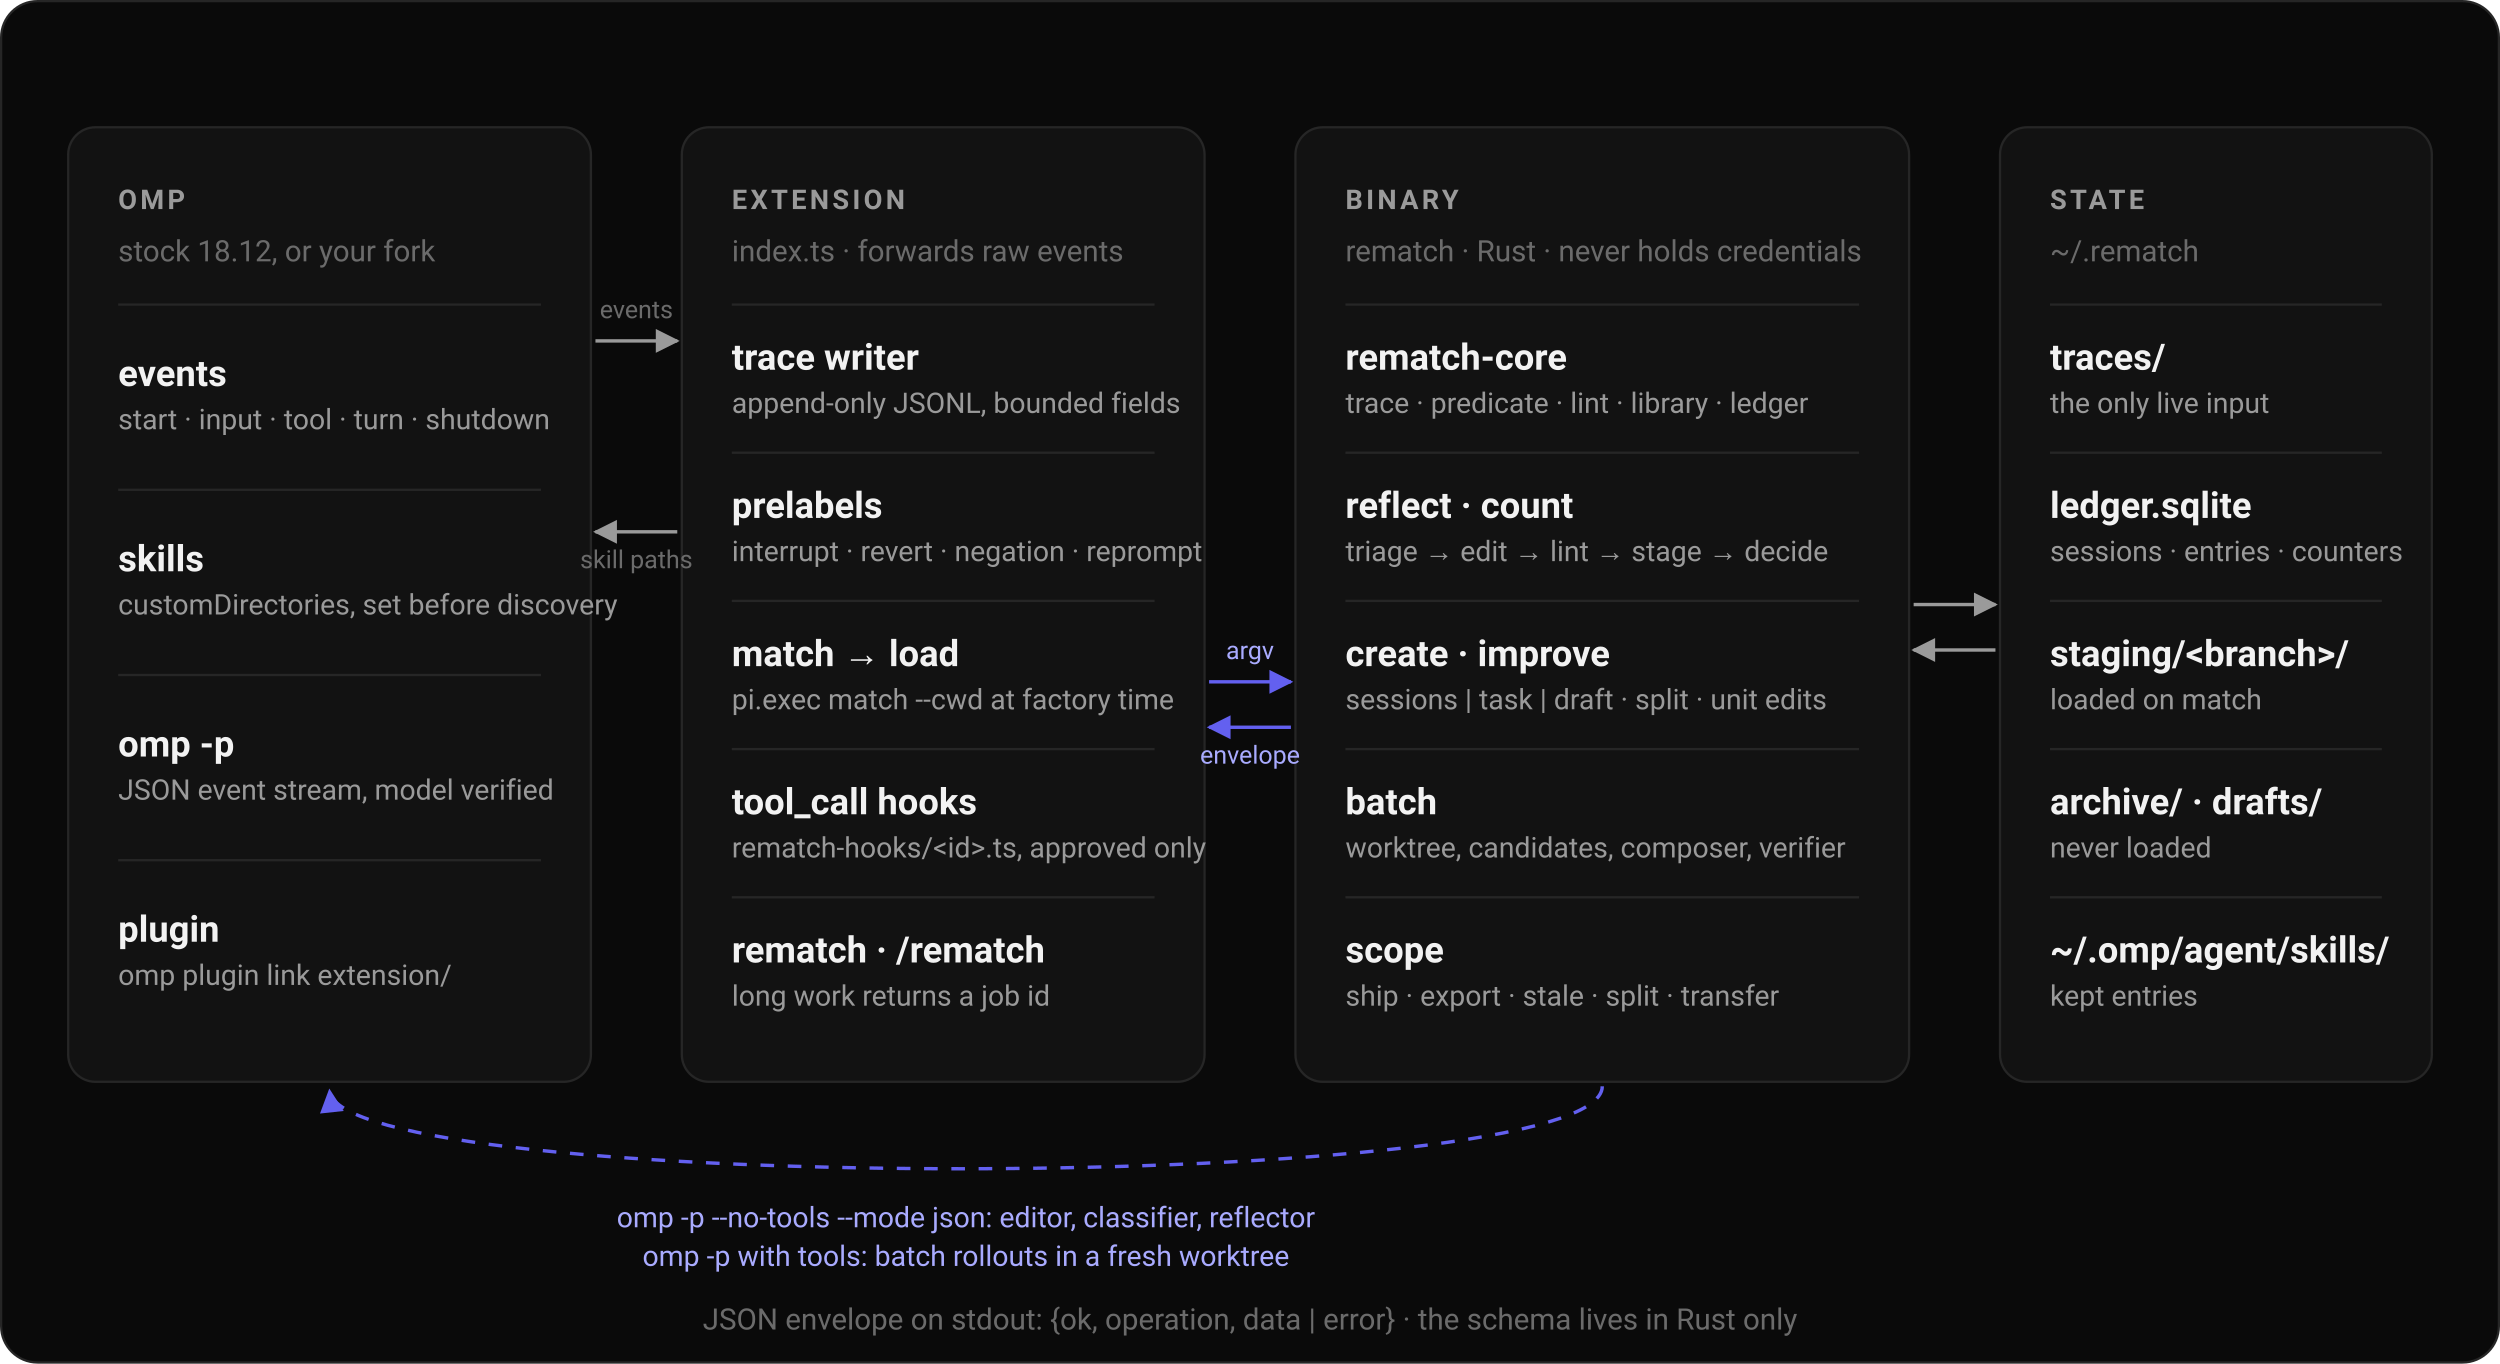
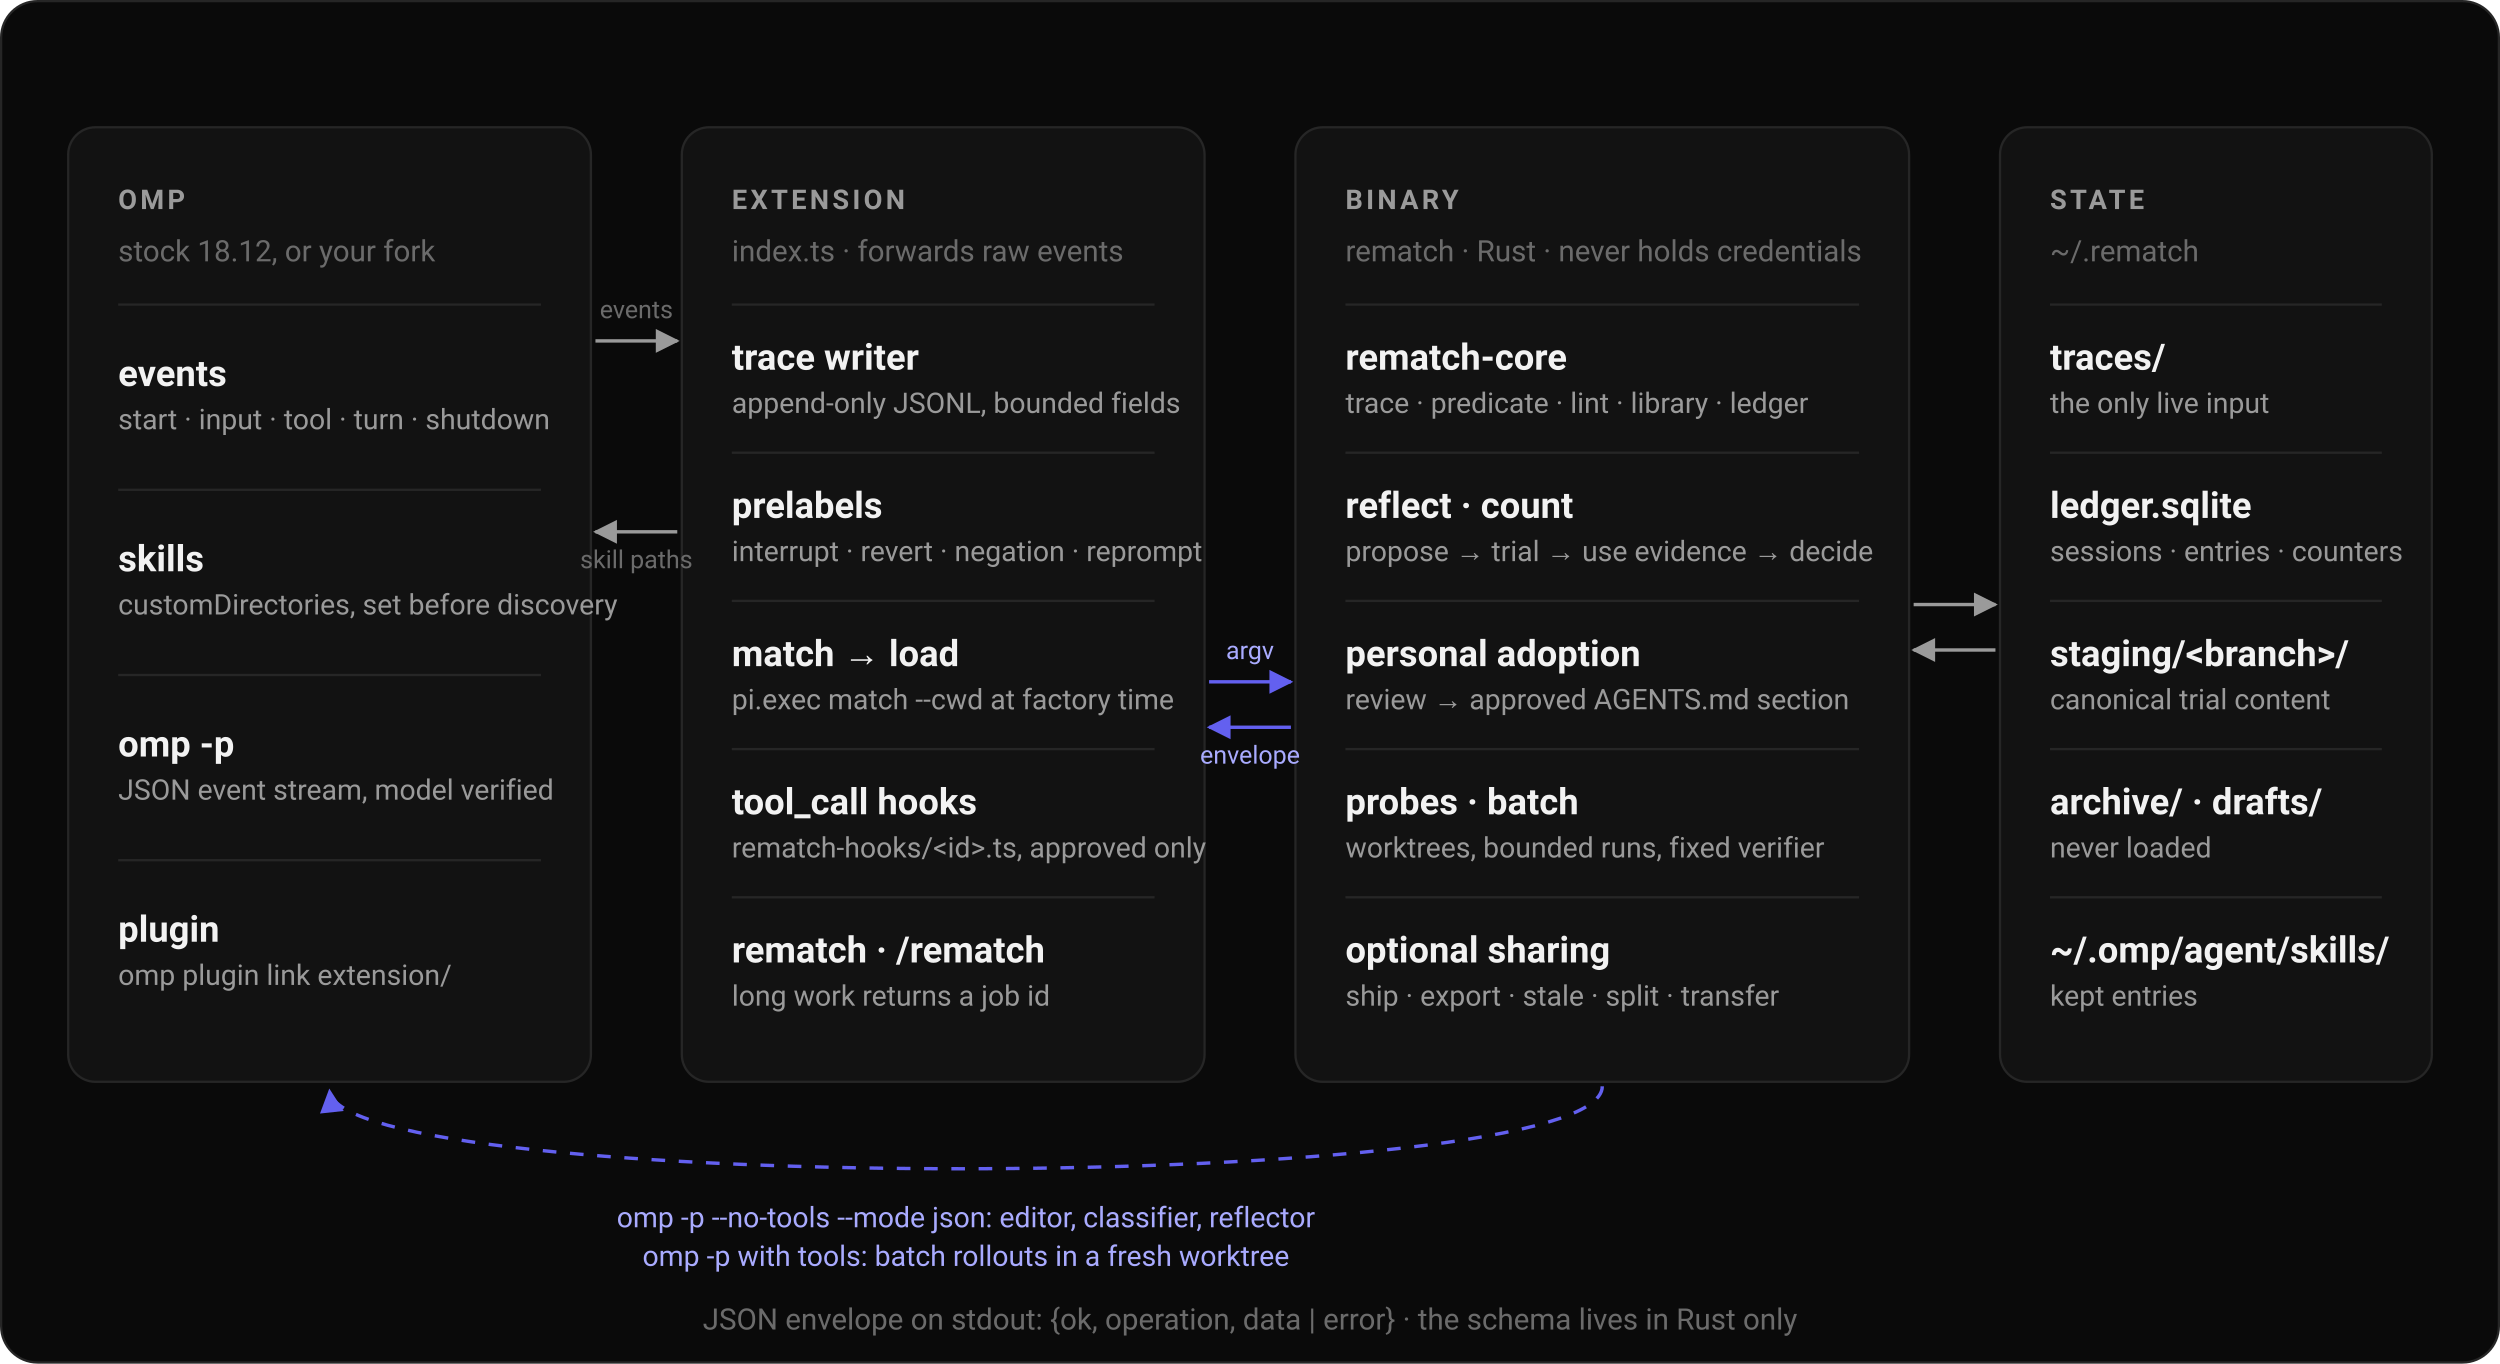
<svg xmlns="http://www.w3.org/2000/svg" viewBox="0 0 1100 600" width="1100" height="600" role="img" aria-labelledby="title desc">
  <defs>
    <marker id="arrow" viewBox="0 0 10 10" refX="9" refY="5" markerWidth="7" markerHeight="7" orient="auto-start-reverse">
      <path d="M0 0L10 5L0 10z" fill="#9a9a9a" />
    </marker>
    <marker id="arrow-accent" viewBox="0 0 10 10" refX="9" refY="5" markerWidth="7" markerHeight="7" orient="auto-start-reverse">
      <path d="M0 0L10 5L0 10z" fill="#6360f0" />
    </marker>
  </defs>
  <g font-family="system-ui, -apple-system, 'Segoe UI', Roboto, 'Helvetica Neue', Arial, sans-serif">
    <rect x="0.5" y="0.5" width="1099" height="599" rx="16" fill="#0a0a0a" stroke="#262626" />
    <rect x="30" y="56" width="230" height="420" rx="12" fill="#121212" stroke="#262626" />
    <text x="52" y="92" font-size="12" font-weight="600" letter-spacing="0.12em" fill="#9a9a9a">OMP</text>
    <text x="52" y="115" font-size="13" fill="#6b6b6b">stock 18.12, or your fork</text>
    <line x1="52" y1="134" x2="238" y2="134" stroke="#262626" />
    <text x="52" y="169.86" font-size="16" font-weight="600" fill="#f2f2f2">events</text>
    <text x="52" y="188.86" font-size="12.5" fill="#9a9a9a">start · input · tool · turn · shutdown</text>
    <line x1="52" y1="215.5" x2="238" y2="215.5" stroke="#262626" />
    <text x="52" y="251.36" font-size="16" font-weight="600" fill="#f2f2f2">skills</text>
    <text x="52" y="270.36" font-size="12.5" fill="#9a9a9a">customDirectories, set before discovery</text>
    <line x1="52" y1="297.0" x2="238" y2="297.0" stroke="#262626" />
    <text x="52" y="332.86" font-size="16" font-weight="600" fill="#f2f2f2">omp -p</text>
    <text x="52" y="351.86" font-size="12.5" fill="#9a9a9a">JSON event stream, model verified</text>
    <line x1="52" y1="378.5" x2="238" y2="378.5" stroke="#262626" />
    <text x="52" y="414.36" font-size="16" font-weight="600" fill="#f2f2f2">plugin</text>
    <text x="52" y="433.36" font-size="12.5" fill="#9a9a9a">omp plugin link extension/</text>
    <rect x="300" y="56" width="230" height="420" rx="12" fill="#121212" stroke="#262626" />
    <text x="322" y="92" font-size="12" font-weight="600" letter-spacing="0.12em" fill="#9a9a9a">EXTENSION</text>
    <text x="322" y="115" font-size="13" fill="#6b6b6b">index.ts · forwards raw events</text>
    <line x1="322" y1="134" x2="508" y2="134" stroke="#262626" />
    <text x="322" y="162.688" font-size="16" font-weight="600" fill="#f2f2f2">trace writer</text>
    <text x="322" y="181.688" font-size="12.5" fill="#9a9a9a">append-only JSONL, bounded fields</text>
    <line x1="322" y1="199.2" x2="508" y2="199.2" stroke="#262626" />
    <text x="322" y="227.888" font-size="16" font-weight="600" fill="#f2f2f2">prelabels</text>
    <text x="322" y="246.888" font-size="12.5" fill="#9a9a9a">interrupt · revert · negation · reprompt</text>
    <line x1="322" y1="264.4" x2="508" y2="264.4" stroke="#262626" />
    <text x="322" y="293.088" font-size="16" font-weight="600" fill="#f2f2f2">match → load</text>
    <text x="322" y="312.088" font-size="12.5" fill="#9a9a9a">pi.exec match --cwd at factory time</text>
    <line x1="322" y1="329.6" x2="508" y2="329.6" stroke="#262626" />
    <text x="322" y="358.288" font-size="16" font-weight="600" fill="#f2f2f2">tool_call hooks</text>
    <text x="322" y="377.288" font-size="12.5" fill="#9a9a9a">rematch-hooks/&lt;id&gt;.ts, approved only</text>
    <line x1="322" y1="394.8" x2="508" y2="394.8" stroke="#262626" />
    <text x="322" y="423.488" font-size="16" font-weight="600" fill="#f2f2f2">rematch · /rematch</text>
    <text x="322" y="442.488" font-size="12.5" fill="#9a9a9a">long work returns a job id</text>
    <rect x="570" y="56" width="270" height="420" rx="12" fill="#121212" stroke="#262626" />
    <text x="592" y="92" font-size="12" font-weight="600" letter-spacing="0.12em" fill="#9a9a9a">BINARY</text>
    <text x="592" y="115" font-size="13" fill="#6b6b6b">rematch · Rust · never holds credentials</text>
    <line x1="592" y1="134" x2="818" y2="134" stroke="#262626" />
    <text x="592" y="162.688" font-size="16" font-weight="600" fill="#f2f2f2">rematch-core</text>
    <text x="592" y="181.688" font-size="12.5" fill="#9a9a9a">trace · predicate · lint · library · ledger</text>
    <line x1="592" y1="199.2" x2="818" y2="199.2" stroke="#262626" />
    <text x="592" y="227.888" font-size="16" font-weight="600" fill="#f2f2f2">reflect · count</text>
-     <text x="592" y="246.888" font-size="12.5" fill="#9a9a9a">triage → edit → lint → stage → decide</text>
+     <text x="592" y="246.888" font-size="12.5" fill="#9a9a9a">propose → trial → use evidence → decide</text>
    <line x1="592" y1="264.4" x2="818" y2="264.4" stroke="#262626" />
-     <text x="592" y="293.088" font-size="16" font-weight="600" fill="#f2f2f2">create · improve</text>
-     <text x="592" y="312.088" font-size="12.5" fill="#9a9a9a">sessions | task | draft · split · unit edits</text>
+     <text x="592" y="293.088" font-size="16" font-weight="600" fill="#f2f2f2">personal adoption</text>
+     <text x="592" y="312.088" font-size="12.5" fill="#9a9a9a">review → approved AGENTS.md section</text>
    <line x1="592" y1="329.6" x2="818" y2="329.6" stroke="#262626" />
-     <text x="592" y="358.288" font-size="16" font-weight="600" fill="#f2f2f2">batch</text>
-     <text x="592" y="377.288" font-size="12.5" fill="#9a9a9a">worktree, candidates, composer, verifier</text>
+     <text x="592" y="358.288" font-size="16" font-weight="600" fill="#f2f2f2">probes · batch</text>
+     <text x="592" y="377.288" font-size="12.5" fill="#9a9a9a">worktrees, bounded runs, fixed verifier</text>
    <line x1="592" y1="394.8" x2="818" y2="394.8" stroke="#262626" />
-     <text x="592" y="423.488" font-size="16" font-weight="600" fill="#f2f2f2">scope</text>
+     <text x="592" y="423.488" font-size="16" font-weight="600" fill="#f2f2f2">optional sharing</text>
    <text x="592" y="442.488" font-size="12.5" fill="#9a9a9a">ship · export · stale · split · transfer</text>
    <rect x="880" y="56" width="190" height="420" rx="12" fill="#121212" stroke="#262626" />
    <text x="902" y="92" font-size="12" font-weight="600" letter-spacing="0.12em" fill="#9a9a9a">STATE</text>
    <text x="902" y="115" font-size="13" fill="#6b6b6b">~/.rematch</text>
    <line x1="902" y1="134" x2="1048" y2="134" stroke="#262626" />
    <text x="902" y="162.688" font-size="16" font-weight="600" fill="#f2f2f2">traces/</text>
    <text x="902" y="181.688" font-size="12.5" fill="#9a9a9a">the only live input</text>
    <line x1="902" y1="199.2" x2="1048" y2="199.2" stroke="#262626" />
    <text x="902" y="227.888" font-size="16" font-weight="600" fill="#f2f2f2">ledger.sqlite</text>
    <text x="902" y="246.888" font-size="12.5" fill="#9a9a9a">sessions · entries · counters</text>
    <line x1="902" y1="264.4" x2="1048" y2="264.4" stroke="#262626" />
    <text x="902" y="293.088" font-size="16" font-weight="600" fill="#f2f2f2">staging/&lt;branch&gt;/</text>
-     <text x="902" y="312.088" font-size="12.5" fill="#9a9a9a">loaded on match</text>
+     <text x="902" y="312.088" font-size="12.5" fill="#9a9a9a">canonical trial content</text>
    <line x1="902" y1="329.6" x2="1048" y2="329.6" stroke="#262626" />
    <text x="902" y="358.288" font-size="16" font-weight="600" fill="#f2f2f2">archive/ · drafts/</text>
    <text x="902" y="377.288" font-size="12.5" fill="#9a9a9a">never loaded</text>
    <line x1="902" y1="394.8" x2="1048" y2="394.8" stroke="#262626" />
    <text x="902" y="423.488" font-size="16" font-weight="600" fill="#f2f2f2">~/.omp/agent/skills/</text>
    <text x="902" y="442.488" font-size="12.5" fill="#9a9a9a">kept entries</text>
    <line x1="262" y1="150" x2="298" y2="150" stroke="#9a9a9a" stroke-width="1.5" marker-end="url(#arrow)" />
    <line x1="298" y1="234" x2="262" y2="234" stroke="#9a9a9a" stroke-width="1.5" marker-end="url(#arrow)" />
    <line x1="532" y1="300" x2="568" y2="300" stroke="#6360f0" stroke-width="1.5" marker-end="url(#arrow-accent)" />
    <line x1="568" y1="320" x2="532" y2="320" stroke="#6360f0" stroke-width="1.5" marker-end="url(#arrow-accent)" />
    <line x1="842" y1="266" x2="878" y2="266" stroke="#9a9a9a" stroke-width="1.5" marker-end="url(#arrow)" />
    <line x1="878" y1="286" x2="842" y2="286" stroke="#9a9a9a" stroke-width="1.5" marker-end="url(#arrow)" />
    <text x="280" y="140" font-size="11" text-anchor="middle" fill="#6b6b6b">events</text>
    <text x="280" y="250" font-size="11" text-anchor="middle" fill="#6b6b6b">skill paths</text>
    <text x="550" y="290" font-size="11" text-anchor="middle" fill="#a9abff">argv</text>
    <text x="550" y="336" font-size="11" text-anchor="middle" fill="#a9abff">envelope</text>
    <path d="M705 478 C705 526 150 526 145 480" fill="none" stroke="#6360f0" stroke-width="1.5" stroke-dasharray="6 6" marker-end="url(#arrow-accent)" />
    <text x="425" y="540" font-size="12.5" text-anchor="middle" fill="#a9abff">omp -p --no-tools --mode json: editor, classifier, reflector</text>
    <text x="425" y="557" font-size="12.5" text-anchor="middle" fill="#a9abff">omp -p with tools: batch rollouts in a fresh worktree</text>
    <text x="550" y="585" font-size="13" text-anchor="middle" fill="#6b6b6b">JSON envelope on stdout: {ok, operation, data | error} · the schema lives in Rust only</text>
  </g>
</svg>
